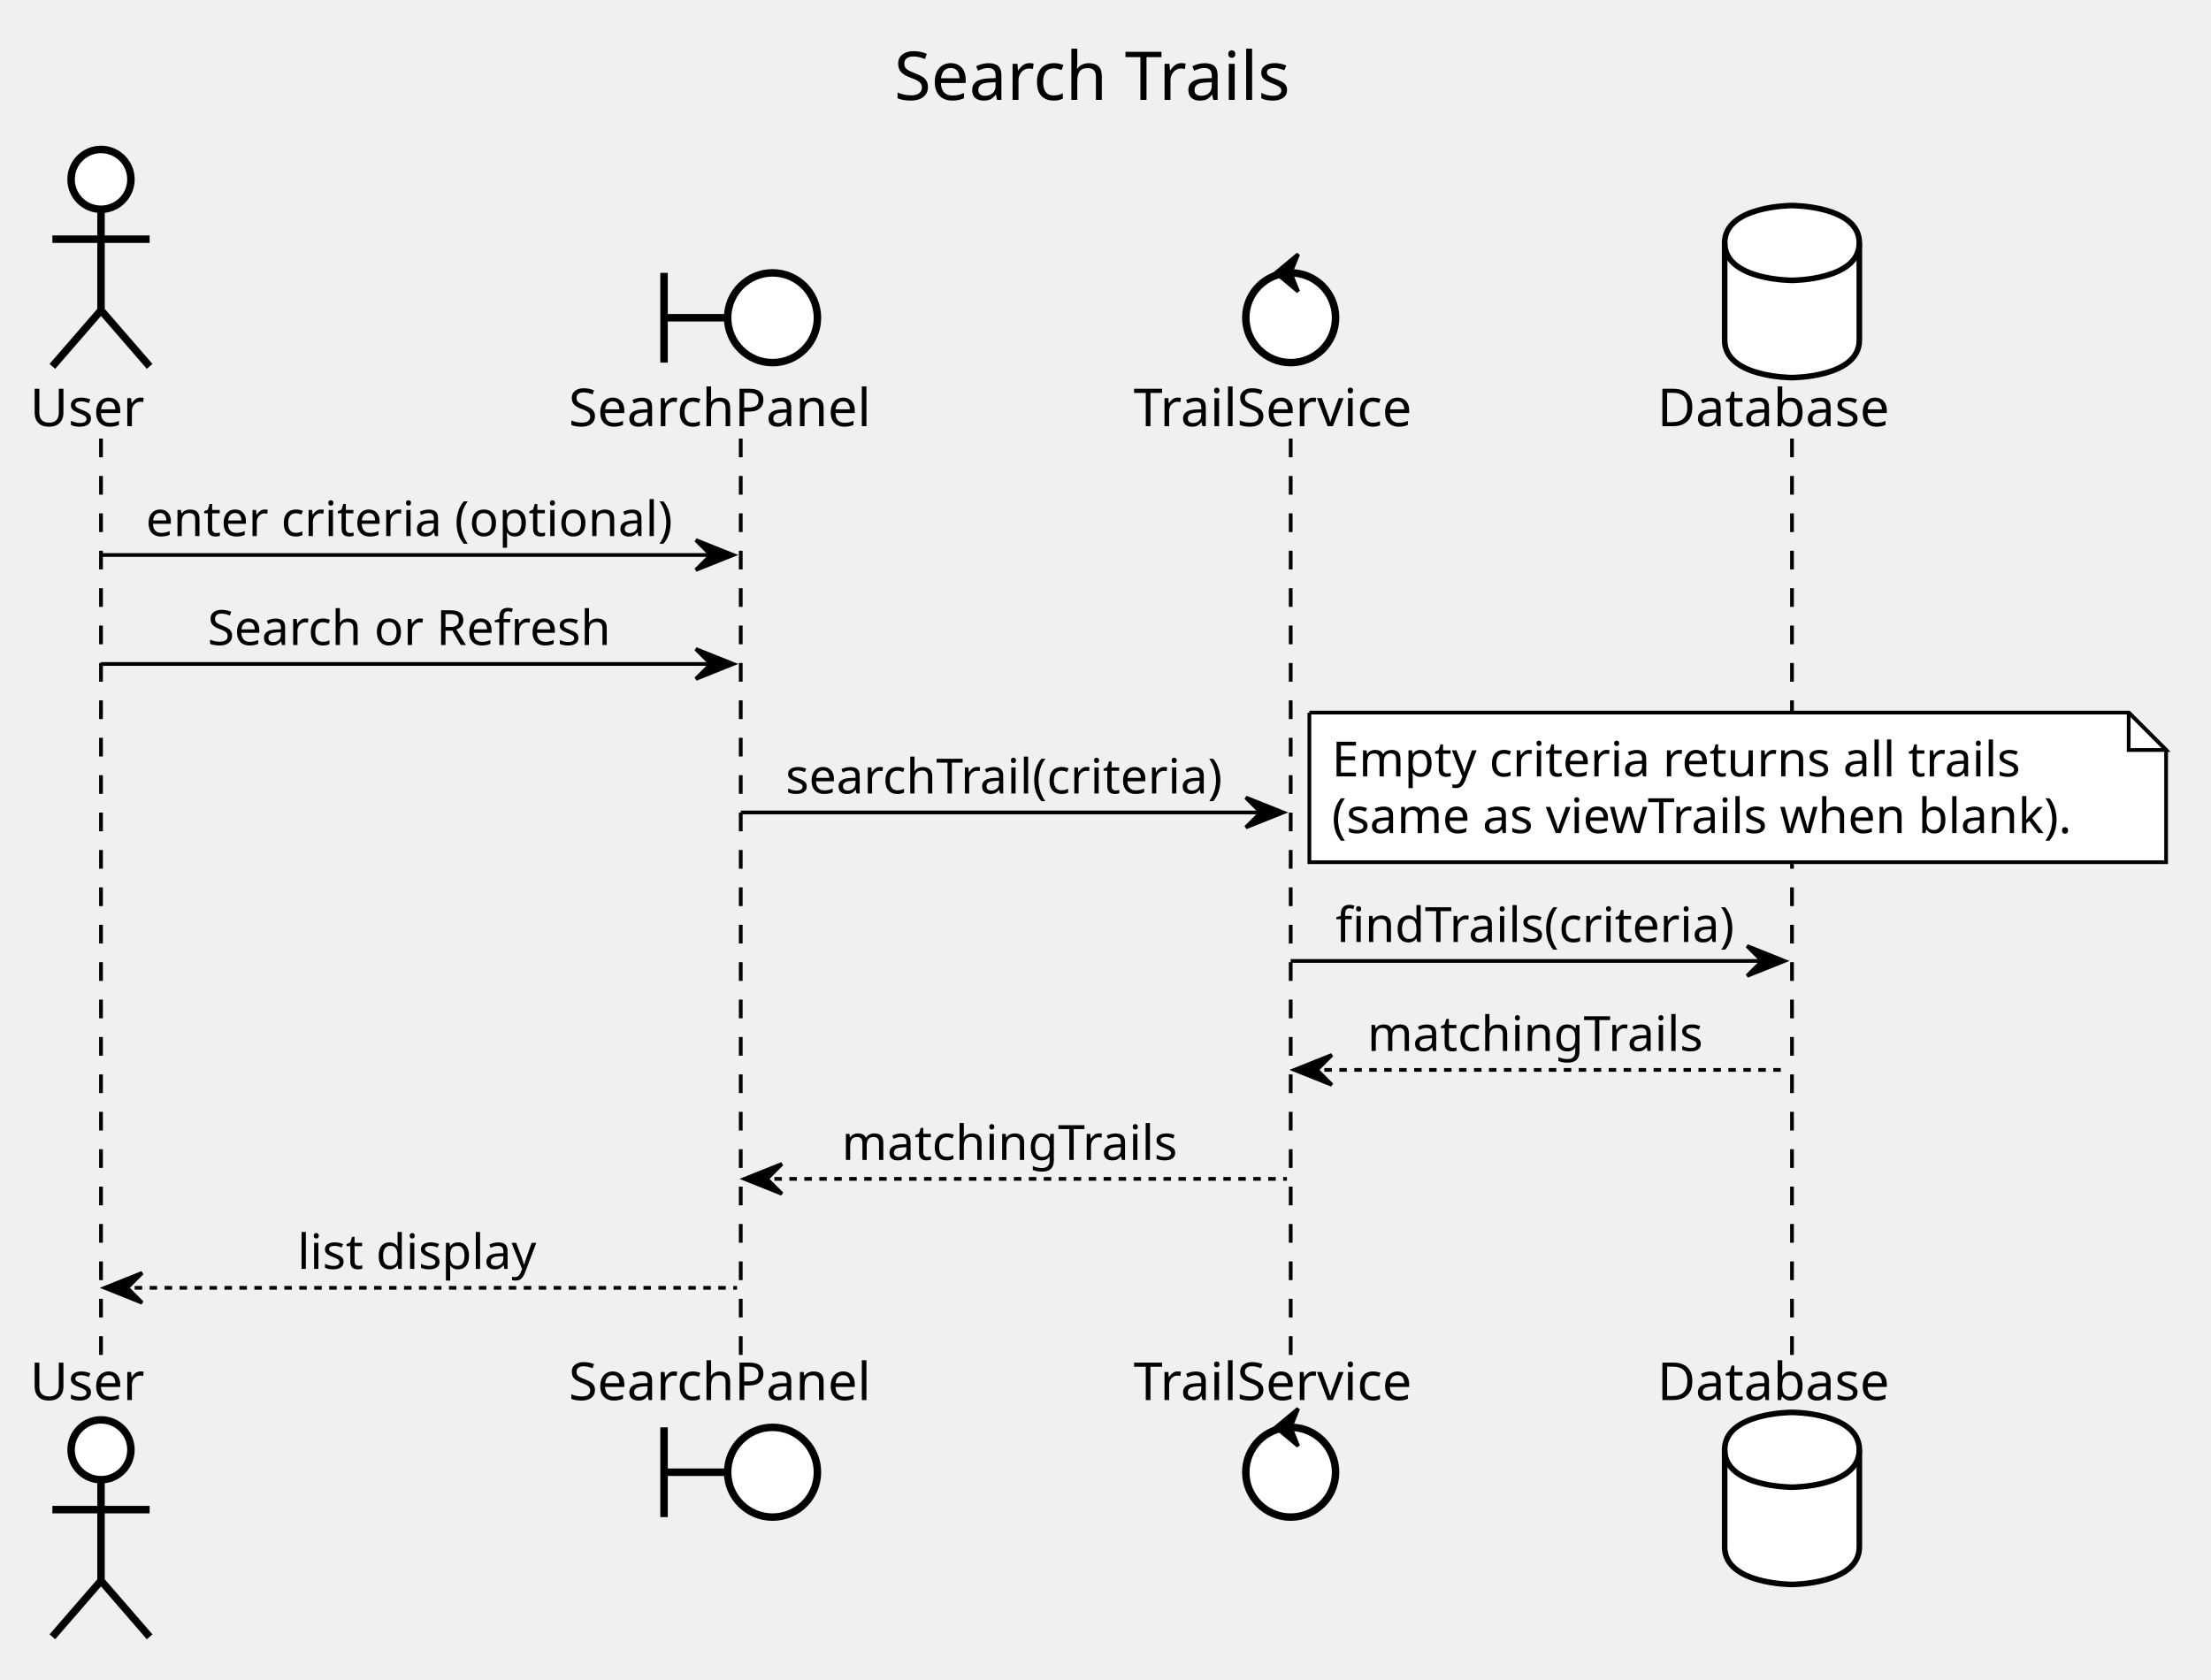
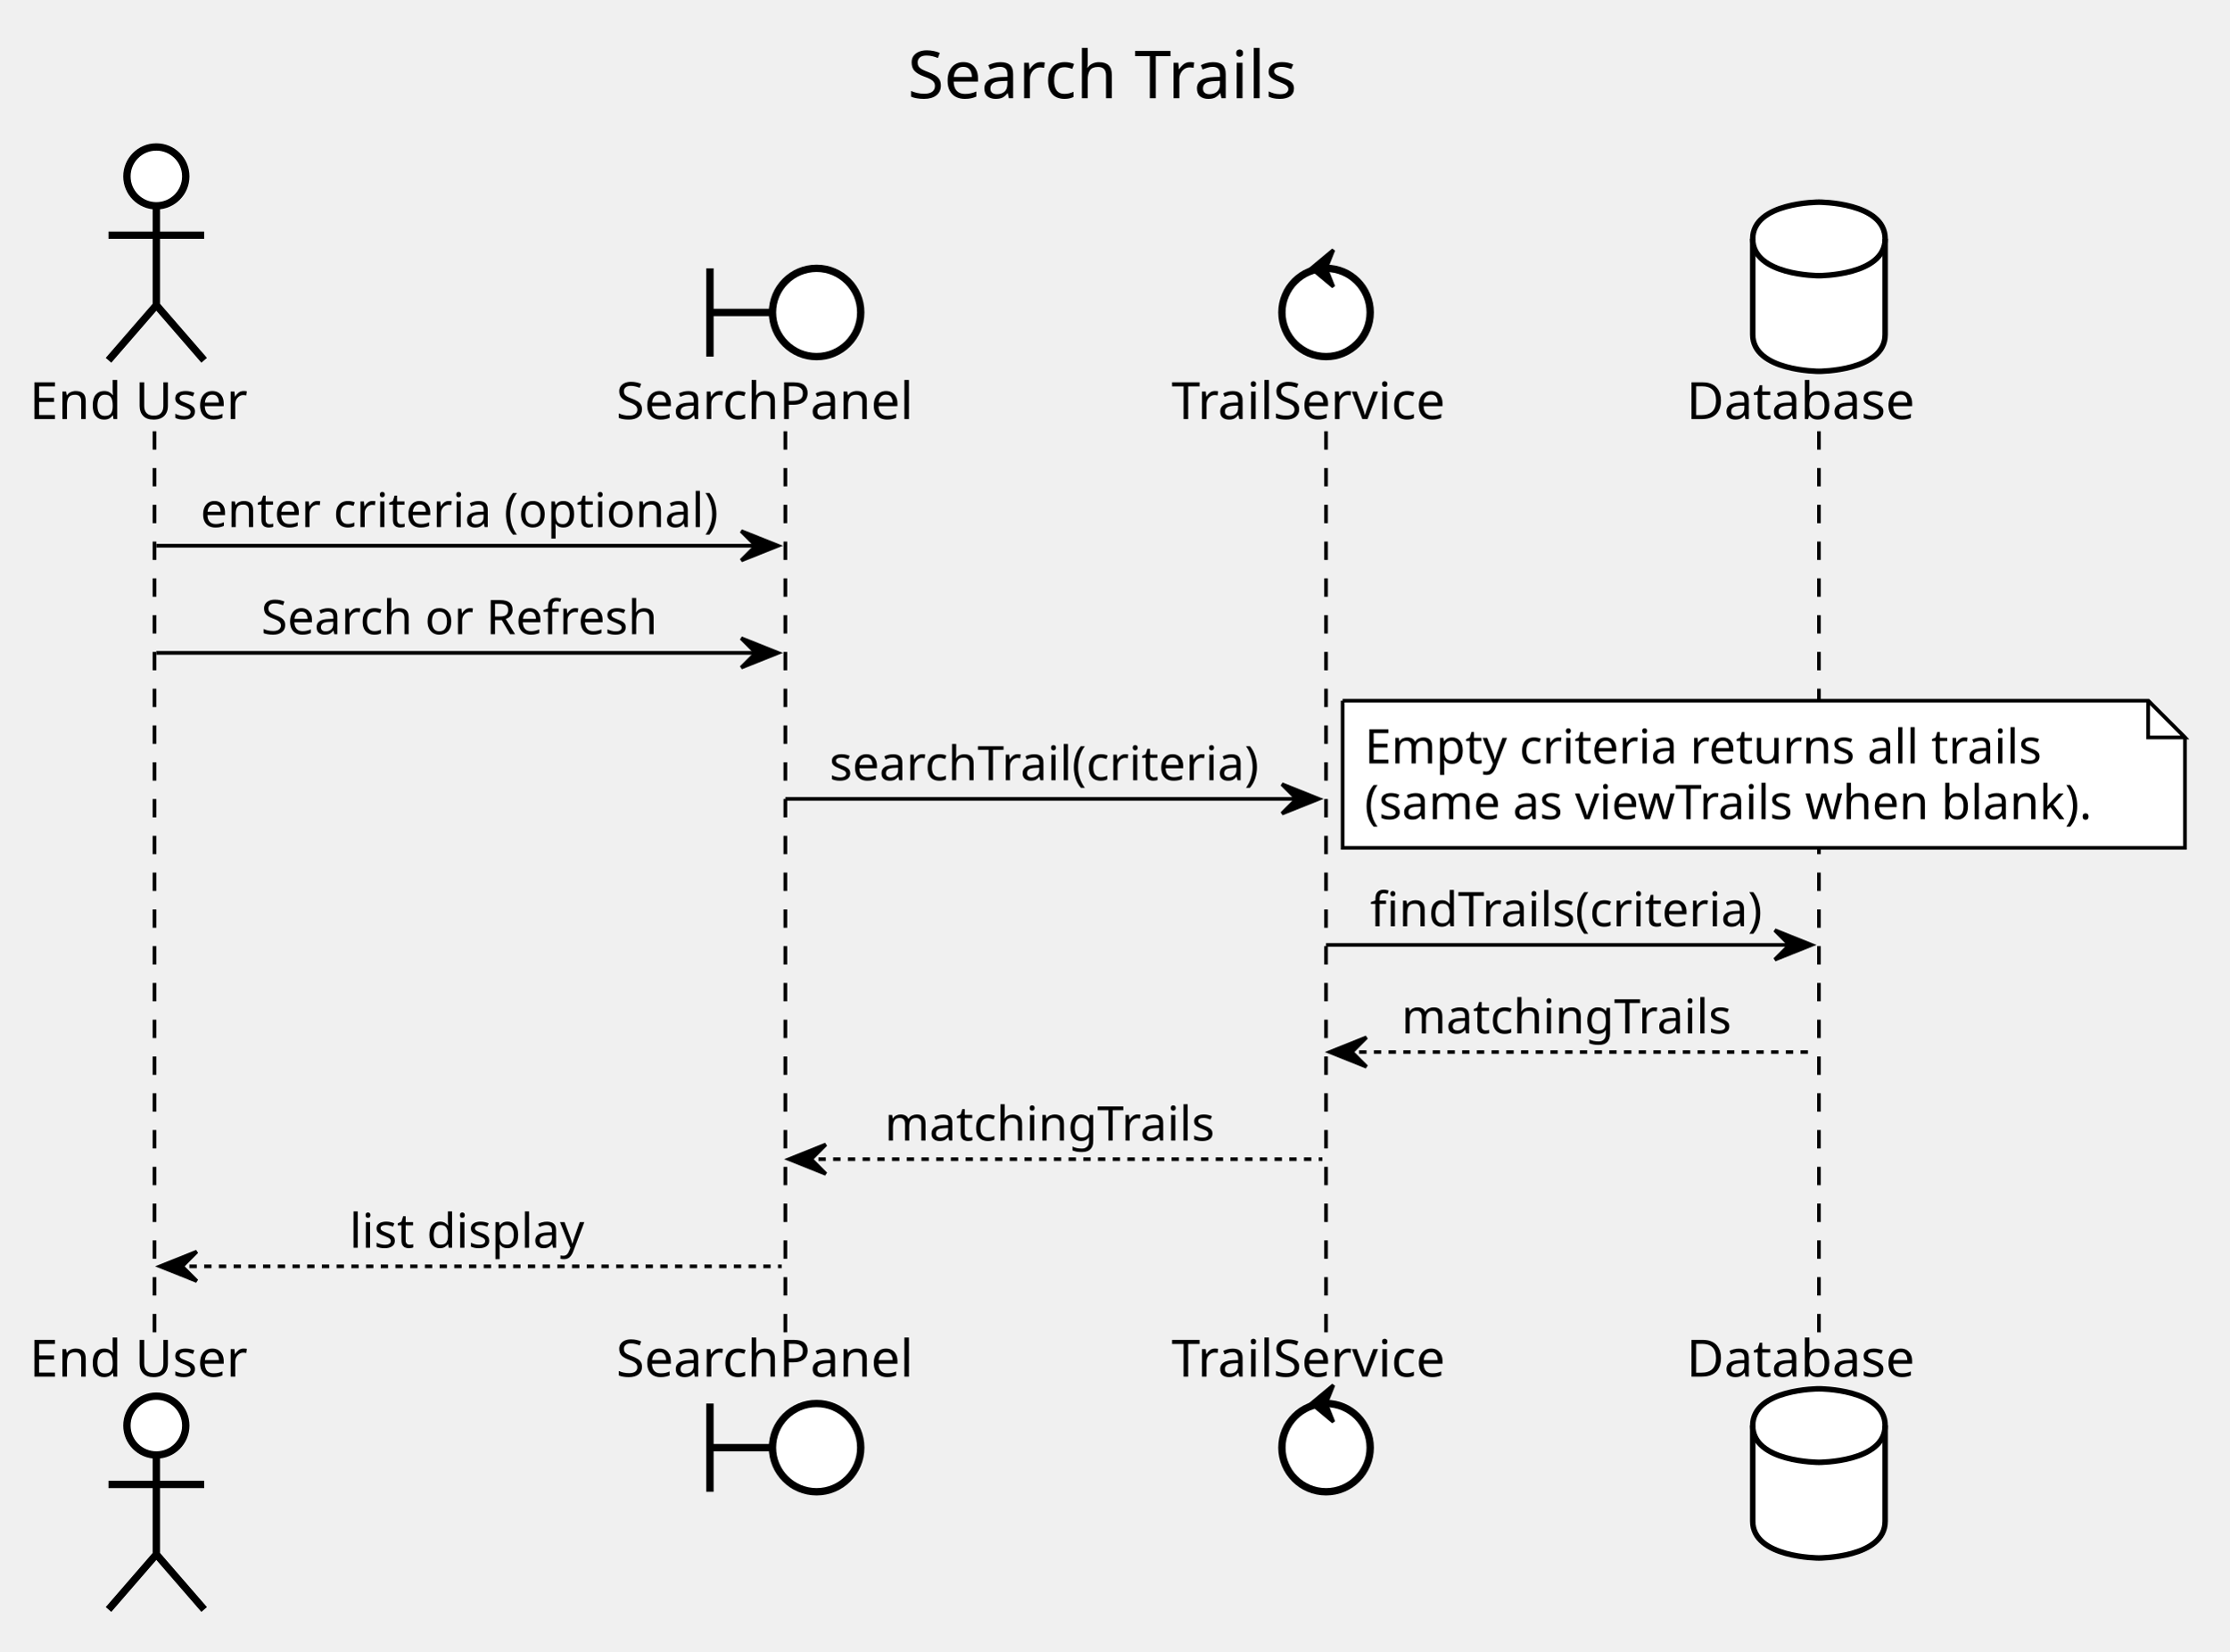
- <svg xmlns="http://www.w3.org/2000/svg" contentScriptType="application/ecmascript" contentStyleType="text/css" height="449px" preserveAspectRatio="none" style="width:591px;height:449px;" version="1.1" viewBox="0 0 591 449" width="591px" zoomAndPan="magnify">
+ <svg xmlns="http://www.w3.org/2000/svg" contentScriptType="application/ecmascript" contentStyleType="text/css" height="449px" preserveAspectRatio="none" style="width:606px;height:449px;" version="1.1" viewBox="0 0 606 449" width="606px" zoomAndPan="magnify">
  <defs />
  <g>
-     <text fill="#000000" font-family="sans-serif" font-size="18" lengthAdjust="spacingAndGlyphs" textLength="114" x="239" y="26.708">Search Trails</text>
-     <line style="stroke: #000000; stroke-width: 1.0; stroke-dasharray: 5.0,5.0;" x1="27" x2="27" y1="117.25" y2="362.312" />
-     <line style="stroke: #000000; stroke-width: 1.0; stroke-dasharray: 5.0,5.0;" x1="198" x2="198" y1="117.25" y2="362.312" />
-     <line style="stroke: #000000; stroke-width: 1.0; stroke-dasharray: 5.0,5.0;" x1="345" x2="345" y1="117.25" y2="362.312" />
-     <line style="stroke: #000000; stroke-width: 1.0; stroke-dasharray: 5.0,5.0;" x1="479" x2="479" y1="117.25" y2="362.312" />
-     <text fill="#000000" font-family="sans-serif" font-size="14" lengthAdjust="spacingAndGlyphs" textLength="32" x="8" y="113.948">User</text>
-     <ellipse cx="27" cy="47.953" fill="#FFFFFF" rx="8" ry="8" style="stroke: #000000; stroke-width: 2.0;" />
-     <path d="M27,55.953 L27,82.953 M14,63.953 L40,63.953 M27,82.953 L14,97.953 M27,82.953 L40,97.953 " fill="none" style="stroke: #000000; stroke-width: 2.0;" />
-     <text fill="#000000" font-family="sans-serif" font-size="14" lengthAdjust="spacingAndGlyphs" textLength="32" x="8" y="374.308">User</text>
-     <ellipse cx="27" cy="387.609" fill="#FFFFFF" rx="8" ry="8" style="stroke: #000000; stroke-width: 2.0;" />
-     <path d="M27,395.609 L27,422.609 M14,403.609 L40,403.609 M27,422.609 L14,437.609 M27,422.609 L40,437.609 " fill="none" style="stroke: #000000; stroke-width: 2.0;" />
-     <text fill="#000000" font-family="sans-serif" font-size="14" lengthAdjust="spacingAndGlyphs" textLength="86" x="152" y="113.948">SearchPanel</text>
-     <path d="M177.5,72.953 L177.5,96.953 M177.5,84.953 L194.5,84.953 " fill="none" style="stroke: #000000; stroke-width: 2.0;" />
-     <ellipse cx="206.5" cy="84.953" fill="#FFFFFF" rx="12" ry="12" style="stroke: #000000; stroke-width: 2.0;" />
-     <text fill="#000000" font-family="sans-serif" font-size="14" lengthAdjust="spacingAndGlyphs" textLength="86" x="152" y="374.308">SearchPanel</text>
-     <path d="M177.5,381.609 L177.5,405.609 M177.5,393.609 L194.5,393.609 " fill="none" style="stroke: #000000; stroke-width: 2.0;" />
-     <ellipse cx="206.5" cy="393.609" fill="#FFFFFF" rx="12" ry="12" style="stroke: #000000; stroke-width: 2.0;" />
-     <text fill="#000000" font-family="sans-serif" font-size="14" lengthAdjust="spacingAndGlyphs" textLength="78" x="303" y="113.948">TrailService</text>
-     <ellipse cx="345" cy="84.953" fill="#FFFFFF" rx="12" ry="12" style="stroke: #000000; stroke-width: 2.0;" />
-     <polygon fill="#000000" points="341,72.953,347,67.953,345,72.953,347,77.953,341,72.953" style="stroke: #000000; stroke-width: 1.0;" />
-     <text fill="#000000" font-family="sans-serif" font-size="14" lengthAdjust="spacingAndGlyphs" textLength="78" x="303" y="374.308">TrailService</text>
-     <ellipse cx="345" cy="393.609" fill="#FFFFFF" rx="12" ry="12" style="stroke: #000000; stroke-width: 2.0;" />
-     <polygon fill="#000000" points="341,381.609,347,376.609,345,381.609,347,386.609,341,381.609" style="stroke: #000000; stroke-width: 1.0;" />
-     <text fill="#000000" font-family="sans-serif" font-size="14" lengthAdjust="spacingAndGlyphs" textLength="66" x="443" y="113.948">Database</text>
-     <path d="M461,64.953 C461,54.953 479,54.953 479,54.953 C479,54.953 497,54.953 497,64.953 L497,90.953 C497,100.953 479,100.953 479,100.953 C479,100.953 461,100.953 461,90.953 L461,64.953 " fill="#FFFFFF" style="stroke: #000000; stroke-width: 1.5;" />
-     <path d="M461,64.953 C461,74.953 479,74.953 479,74.953 C479,74.953 497,74.953 497,64.953 " fill="none" style="stroke: #000000; stroke-width: 1.5;" />
-     <text fill="#000000" font-family="sans-serif" font-size="14" lengthAdjust="spacingAndGlyphs" textLength="66" x="443" y="374.308">Database</text>
-     <path d="M461,387.609 C461,377.609 479,377.609 479,377.609 C479,377.609 497,377.609 497,387.609 L497,413.609 C497,423.609 479,423.609 479,423.609 C479,423.609 461,423.609 461,413.609 L461,387.609 " fill="#FFFFFF" style="stroke: #000000; stroke-width: 1.5;" />
-     <path d="M461,387.609 C461,397.609 479,397.609 479,397.609 C479,397.609 497,397.609 497,387.609 " fill="none" style="stroke: #000000; stroke-width: 1.5;" />
-     <polygon fill="#000000" points="186,144.383,196,148.383,186,152.383,190,148.383" style="stroke: #000000; stroke-width: 1.0;" />
-     <line style="stroke: #000000; stroke-width: 1.0;" x1="27" x2="192" y1="148.383" y2="148.383" />
-     <text fill="#000000" font-family="sans-serif" font-size="13" lengthAdjust="spacingAndGlyphs" textLength="147" x="39" y="143.317">enter criteria (optional)</text>
-     <polygon fill="#000000" points="186,173.516,196,177.516,186,181.516,190,177.516" style="stroke: #000000; stroke-width: 1.0;" />
-     <line style="stroke: #000000; stroke-width: 1.0;" x1="27" x2="192" y1="177.516" y2="177.516" />
-     <text fill="#000000" font-family="sans-serif" font-size="13" lengthAdjust="spacingAndGlyphs" textLength="114" x="55.5" y="172.45">Search or Refresh</text>
-     <polygon fill="#000000" points="333,213.215,343,217.215,333,221.215,337,217.215" style="stroke: #000000; stroke-width: 1.0;" />
-     <line style="stroke: #000000; stroke-width: 1.0;" x1="198" x2="339" y1="217.215" y2="217.215" />
-     <text fill="#000000" font-family="sans-serif" font-size="13" lengthAdjust="spacingAndGlyphs" textLength="123" x="210" y="212.149">searchTrail(criteria)</text>
-     <path d="M350,190.516 L350,230.516 L579,230.516 L579,200.516 L569,190.516 L350,190.516 " fill="#FFFFFF" style="stroke: #000000; stroke-width: 1.0;" />
-     <path d="M569,190.516 L569,200.516 L579,200.516 L569,190.516 " fill="#FFFFFF" style="stroke: #000000; stroke-width: 1.0;" />
-     <text fill="#000000" font-family="sans-serif" font-size="13" lengthAdjust="spacingAndGlyphs" textLength="192" x="356" y="207.583">Empty criteria returns all trails</text>
-     <text fill="#000000" font-family="sans-serif" font-size="13" lengthAdjust="spacingAndGlyphs" textLength="208" x="356" y="222.715">(same as viewTrails when blank).</text>
-     <polygon fill="#000000" points="467,252.914,477,256.914,467,260.914,471,256.914" style="stroke: #000000; stroke-width: 1.0;" />
-     <line style="stroke: #000000; stroke-width: 1.0;" x1="345" x2="473" y1="256.914" y2="256.914" />
-     <text fill="#000000" font-family="sans-serif" font-size="13" lengthAdjust="spacingAndGlyphs" textLength="110" x="357" y="251.848">findTrails(criteria)</text>
-     <polygon fill="#000000" points="356,282.047,346,286.047,356,290.047,352,286.047" style="stroke: #000000; stroke-width: 1.0;" />
-     <line style="stroke: #000000; stroke-width: 1.0; stroke-dasharray: 2.0,2.0;" x1="350" x2="478" y1="286.047" y2="286.047" />
-     <text fill="#000000" font-family="sans-serif" font-size="13" lengthAdjust="spacingAndGlyphs" textLength="93" x="365.5" y="280.981">matchingTrails</text>
-     <polygon fill="#000000" points="209,311.18,199,315.18,209,319.18,205,315.18" style="stroke: #000000; stroke-width: 1.0;" />
-     <line style="stroke: #000000; stroke-width: 1.0; stroke-dasharray: 2.0,2.0;" x1="203" x2="344" y1="315.18" y2="315.18" />
-     <text fill="#000000" font-family="sans-serif" font-size="13" lengthAdjust="spacingAndGlyphs" textLength="93" x="225" y="310.114">matchingTrails</text>
-     <polygon fill="#000000" points="38,340.312,28,344.312,38,348.312,34,344.312" style="stroke: #000000; stroke-width: 1.0;" />
-     <line style="stroke: #000000; stroke-width: 1.0; stroke-dasharray: 2.0,2.0;" x1="32" x2="197" y1="344.312" y2="344.312" />
-     <text fill="#000000" font-family="sans-serif" font-size="13" lengthAdjust="spacingAndGlyphs" textLength="66" x="79.5" y="339.247">list display</text>
+     <text fill="#000000" font-family="sans-serif" font-size="18" lengthAdjust="spacingAndGlyphs" textLength="114" x="246.75" y="26.708">Search Trails</text>
+     <line style="stroke: #000000; stroke-width: 1.0; stroke-dasharray: 5.0,5.0;" x1="42" x2="42" y1="117.25" y2="362.312" />
+     <line style="stroke: #000000; stroke-width: 1.0; stroke-dasharray: 5.0,5.0;" x1="213.5" x2="213.5" y1="117.25" y2="362.312" />
+     <line style="stroke: #000000; stroke-width: 1.0; stroke-dasharray: 5.0,5.0;" x1="360.5" x2="360.5" y1="117.25" y2="362.312" />
+     <line style="stroke: #000000; stroke-width: 1.0; stroke-dasharray: 5.0,5.0;" x1="494.5" x2="494.5" y1="117.25" y2="362.312" />
+     <text fill="#000000" font-family="sans-serif" font-size="14" lengthAdjust="spacingAndGlyphs" textLength="63" x="8" y="113.948">End User</text>
+     <ellipse cx="42.5" cy="47.953" fill="#FFFFFF" rx="8" ry="8" style="stroke: #000000; stroke-width: 2.0;" />
+     <path d="M42.5,55.953 L42.5,82.953 M29.5,63.953 L55.5,63.953 M42.5,82.953 L29.5,97.953 M42.5,82.953 L55.5,97.953 " fill="none" style="stroke: #000000; stroke-width: 2.0;" />
+     <text fill="#000000" font-family="sans-serif" font-size="14" lengthAdjust="spacingAndGlyphs" textLength="63" x="8" y="374.308">End User</text>
+     <ellipse cx="42.5" cy="387.609" fill="#FFFFFF" rx="8" ry="8" style="stroke: #000000; stroke-width: 2.0;" />
+     <path d="M42.5,395.609 L42.5,422.609 M29.5,403.609 L55.5,403.609 M42.5,422.609 L29.5,437.609 M42.5,422.609 L55.5,437.609 " fill="none" style="stroke: #000000; stroke-width: 2.0;" />
+     <text fill="#000000" font-family="sans-serif" font-size="14" lengthAdjust="spacingAndGlyphs" textLength="86" x="167.5" y="113.948">SearchPanel</text>
+     <path d="M193,72.953 L193,96.953 M193,84.953 L210,84.953 " fill="none" style="stroke: #000000; stroke-width: 2.0;" />
+     <ellipse cx="222" cy="84.953" fill="#FFFFFF" rx="12" ry="12" style="stroke: #000000; stroke-width: 2.0;" />
+     <text fill="#000000" font-family="sans-serif" font-size="14" lengthAdjust="spacingAndGlyphs" textLength="86" x="167.5" y="374.308">SearchPanel</text>
+     <path d="M193,381.609 L193,405.609 M193,393.609 L210,393.609 " fill="none" style="stroke: #000000; stroke-width: 2.0;" />
+     <ellipse cx="222" cy="393.609" fill="#FFFFFF" rx="12" ry="12" style="stroke: #000000; stroke-width: 2.0;" />
+     <text fill="#000000" font-family="sans-serif" font-size="14" lengthAdjust="spacingAndGlyphs" textLength="78" x="318.5" y="113.948">TrailService</text>
+     <ellipse cx="360.5" cy="84.953" fill="#FFFFFF" rx="12" ry="12" style="stroke: #000000; stroke-width: 2.0;" />
+     <polygon fill="#000000" points="356.5,72.953,362.5,67.953,360.5,72.953,362.5,77.953,356.5,72.953" style="stroke: #000000; stroke-width: 1.0;" />
+     <text fill="#000000" font-family="sans-serif" font-size="14" lengthAdjust="spacingAndGlyphs" textLength="78" x="318.5" y="374.308">TrailService</text>
+     <ellipse cx="360.5" cy="393.609" fill="#FFFFFF" rx="12" ry="12" style="stroke: #000000; stroke-width: 2.0;" />
+     <polygon fill="#000000" points="356.5,381.609,362.5,376.609,360.5,381.609,362.5,386.609,356.5,381.609" style="stroke: #000000; stroke-width: 1.0;" />
+     <text fill="#000000" font-family="sans-serif" font-size="14" lengthAdjust="spacingAndGlyphs" textLength="66" x="458.5" y="113.948">Database</text>
+     <path d="M476.5,64.953 C476.5,54.953 494.5,54.953 494.5,54.953 C494.5,54.953 512.5,54.953 512.5,64.953 L512.5,90.953 C512.5,100.953 494.5,100.953 494.5,100.953 C494.5,100.953 476.5,100.953 476.5,90.953 L476.5,64.953 " fill="#FFFFFF" style="stroke: #000000; stroke-width: 1.5;" />
+     <path d="M476.5,64.953 C476.5,74.953 494.5,74.953 494.5,74.953 C494.5,74.953 512.5,74.953 512.5,64.953 " fill="none" style="stroke: #000000; stroke-width: 1.5;" />
+     <text fill="#000000" font-family="sans-serif" font-size="14" lengthAdjust="spacingAndGlyphs" textLength="66" x="458.5" y="374.308">Database</text>
+     <path d="M476.5,387.609 C476.5,377.609 494.5,377.609 494.5,377.609 C494.5,377.609 512.5,377.609 512.5,387.609 L512.5,413.609 C512.5,423.609 494.5,423.609 494.5,423.609 C494.5,423.609 476.5,423.609 476.5,413.609 L476.5,387.609 " fill="#FFFFFF" style="stroke: #000000; stroke-width: 1.5;" />
+     <path d="M476.5,387.609 C476.5,397.609 494.5,397.609 494.5,397.609 C494.5,397.609 512.5,397.609 512.5,387.609 " fill="none" style="stroke: #000000; stroke-width: 1.5;" />
+     <polygon fill="#000000" points="201.5,144.383,211.5,148.383,201.5,152.383,205.5,148.383" style="stroke: #000000; stroke-width: 1.0;" />
+     <line style="stroke: #000000; stroke-width: 1.0;" x1="42.5" x2="207.5" y1="148.383" y2="148.383" />
+     <text fill="#000000" font-family="sans-serif" font-size="13" lengthAdjust="spacingAndGlyphs" textLength="147" x="54.5" y="143.317">enter criteria (optional)</text>
+     <polygon fill="#000000" points="201.5,173.516,211.5,177.516,201.5,181.516,205.5,177.516" style="stroke: #000000; stroke-width: 1.0;" />
+     <line style="stroke: #000000; stroke-width: 1.0;" x1="42.5" x2="207.5" y1="177.516" y2="177.516" />
+     <text fill="#000000" font-family="sans-serif" font-size="13" lengthAdjust="spacingAndGlyphs" textLength="114" x="71" y="172.45">Search or Refresh</text>
+     <polygon fill="#000000" points="348.5,213.215,358.5,217.215,348.5,221.215,352.5,217.215" style="stroke: #000000; stroke-width: 1.0;" />
+     <line style="stroke: #000000; stroke-width: 1.0;" x1="213.5" x2="354.5" y1="217.215" y2="217.215" />
+     <text fill="#000000" font-family="sans-serif" font-size="13" lengthAdjust="spacingAndGlyphs" textLength="123" x="225.5" y="212.149">searchTrail(criteria)</text>
+     <path d="M365,190.516 L365,230.516 L594,230.516 L594,200.516 L584,190.516 L365,190.516 " fill="#FFFFFF" style="stroke: #000000; stroke-width: 1.0;" />
+     <path d="M584,190.516 L584,200.516 L594,200.516 L584,190.516 " fill="#FFFFFF" style="stroke: #000000; stroke-width: 1.0;" />
+     <text fill="#000000" font-family="sans-serif" font-size="13" lengthAdjust="spacingAndGlyphs" textLength="192" x="371" y="207.583">Empty criteria returns all trails</text>
+     <text fill="#000000" font-family="sans-serif" font-size="13" lengthAdjust="spacingAndGlyphs" textLength="208" x="371" y="222.715">(same as viewTrails when blank).</text>
+     <polygon fill="#000000" points="482.5,252.914,492.5,256.914,482.5,260.914,486.5,256.914" style="stroke: #000000; stroke-width: 1.0;" />
+     <line style="stroke: #000000; stroke-width: 1.0;" x1="360.5" x2="488.5" y1="256.914" y2="256.914" />
+     <text fill="#000000" font-family="sans-serif" font-size="13" lengthAdjust="spacingAndGlyphs" textLength="110" x="372.5" y="251.848">findTrails(criteria)</text>
+     <polygon fill="#000000" points="371.5,282.047,361.5,286.047,371.5,290.047,367.5,286.047" style="stroke: #000000; stroke-width: 1.0;" />
+     <line style="stroke: #000000; stroke-width: 1.0; stroke-dasharray: 2.0,2.0;" x1="365.5" x2="493.5" y1="286.047" y2="286.047" />
+     <text fill="#000000" font-family="sans-serif" font-size="13" lengthAdjust="spacingAndGlyphs" textLength="93" x="381" y="280.981">matchingTrails</text>
+     <polygon fill="#000000" points="224.5,311.18,214.5,315.18,224.5,319.18,220.5,315.18" style="stroke: #000000; stroke-width: 1.0;" />
+     <line style="stroke: #000000; stroke-width: 1.0; stroke-dasharray: 2.0,2.0;" x1="218.5" x2="359.5" y1="315.18" y2="315.18" />
+     <text fill="#000000" font-family="sans-serif" font-size="13" lengthAdjust="spacingAndGlyphs" textLength="93" x="240.5" y="310.114">matchingTrails</text>
+     <polygon fill="#000000" points="53.5,340.312,43.5,344.312,53.5,348.312,49.5,344.312" style="stroke: #000000; stroke-width: 1.0;" />
+     <line style="stroke: #000000; stroke-width: 1.0; stroke-dasharray: 2.0,2.0;" x1="47.5" x2="212.5" y1="344.312" y2="344.312" />
+     <text fill="#000000" font-family="sans-serif" font-size="13" lengthAdjust="spacingAndGlyphs" textLength="66" x="95" y="339.247">list display</text>
  </g>
</svg>
